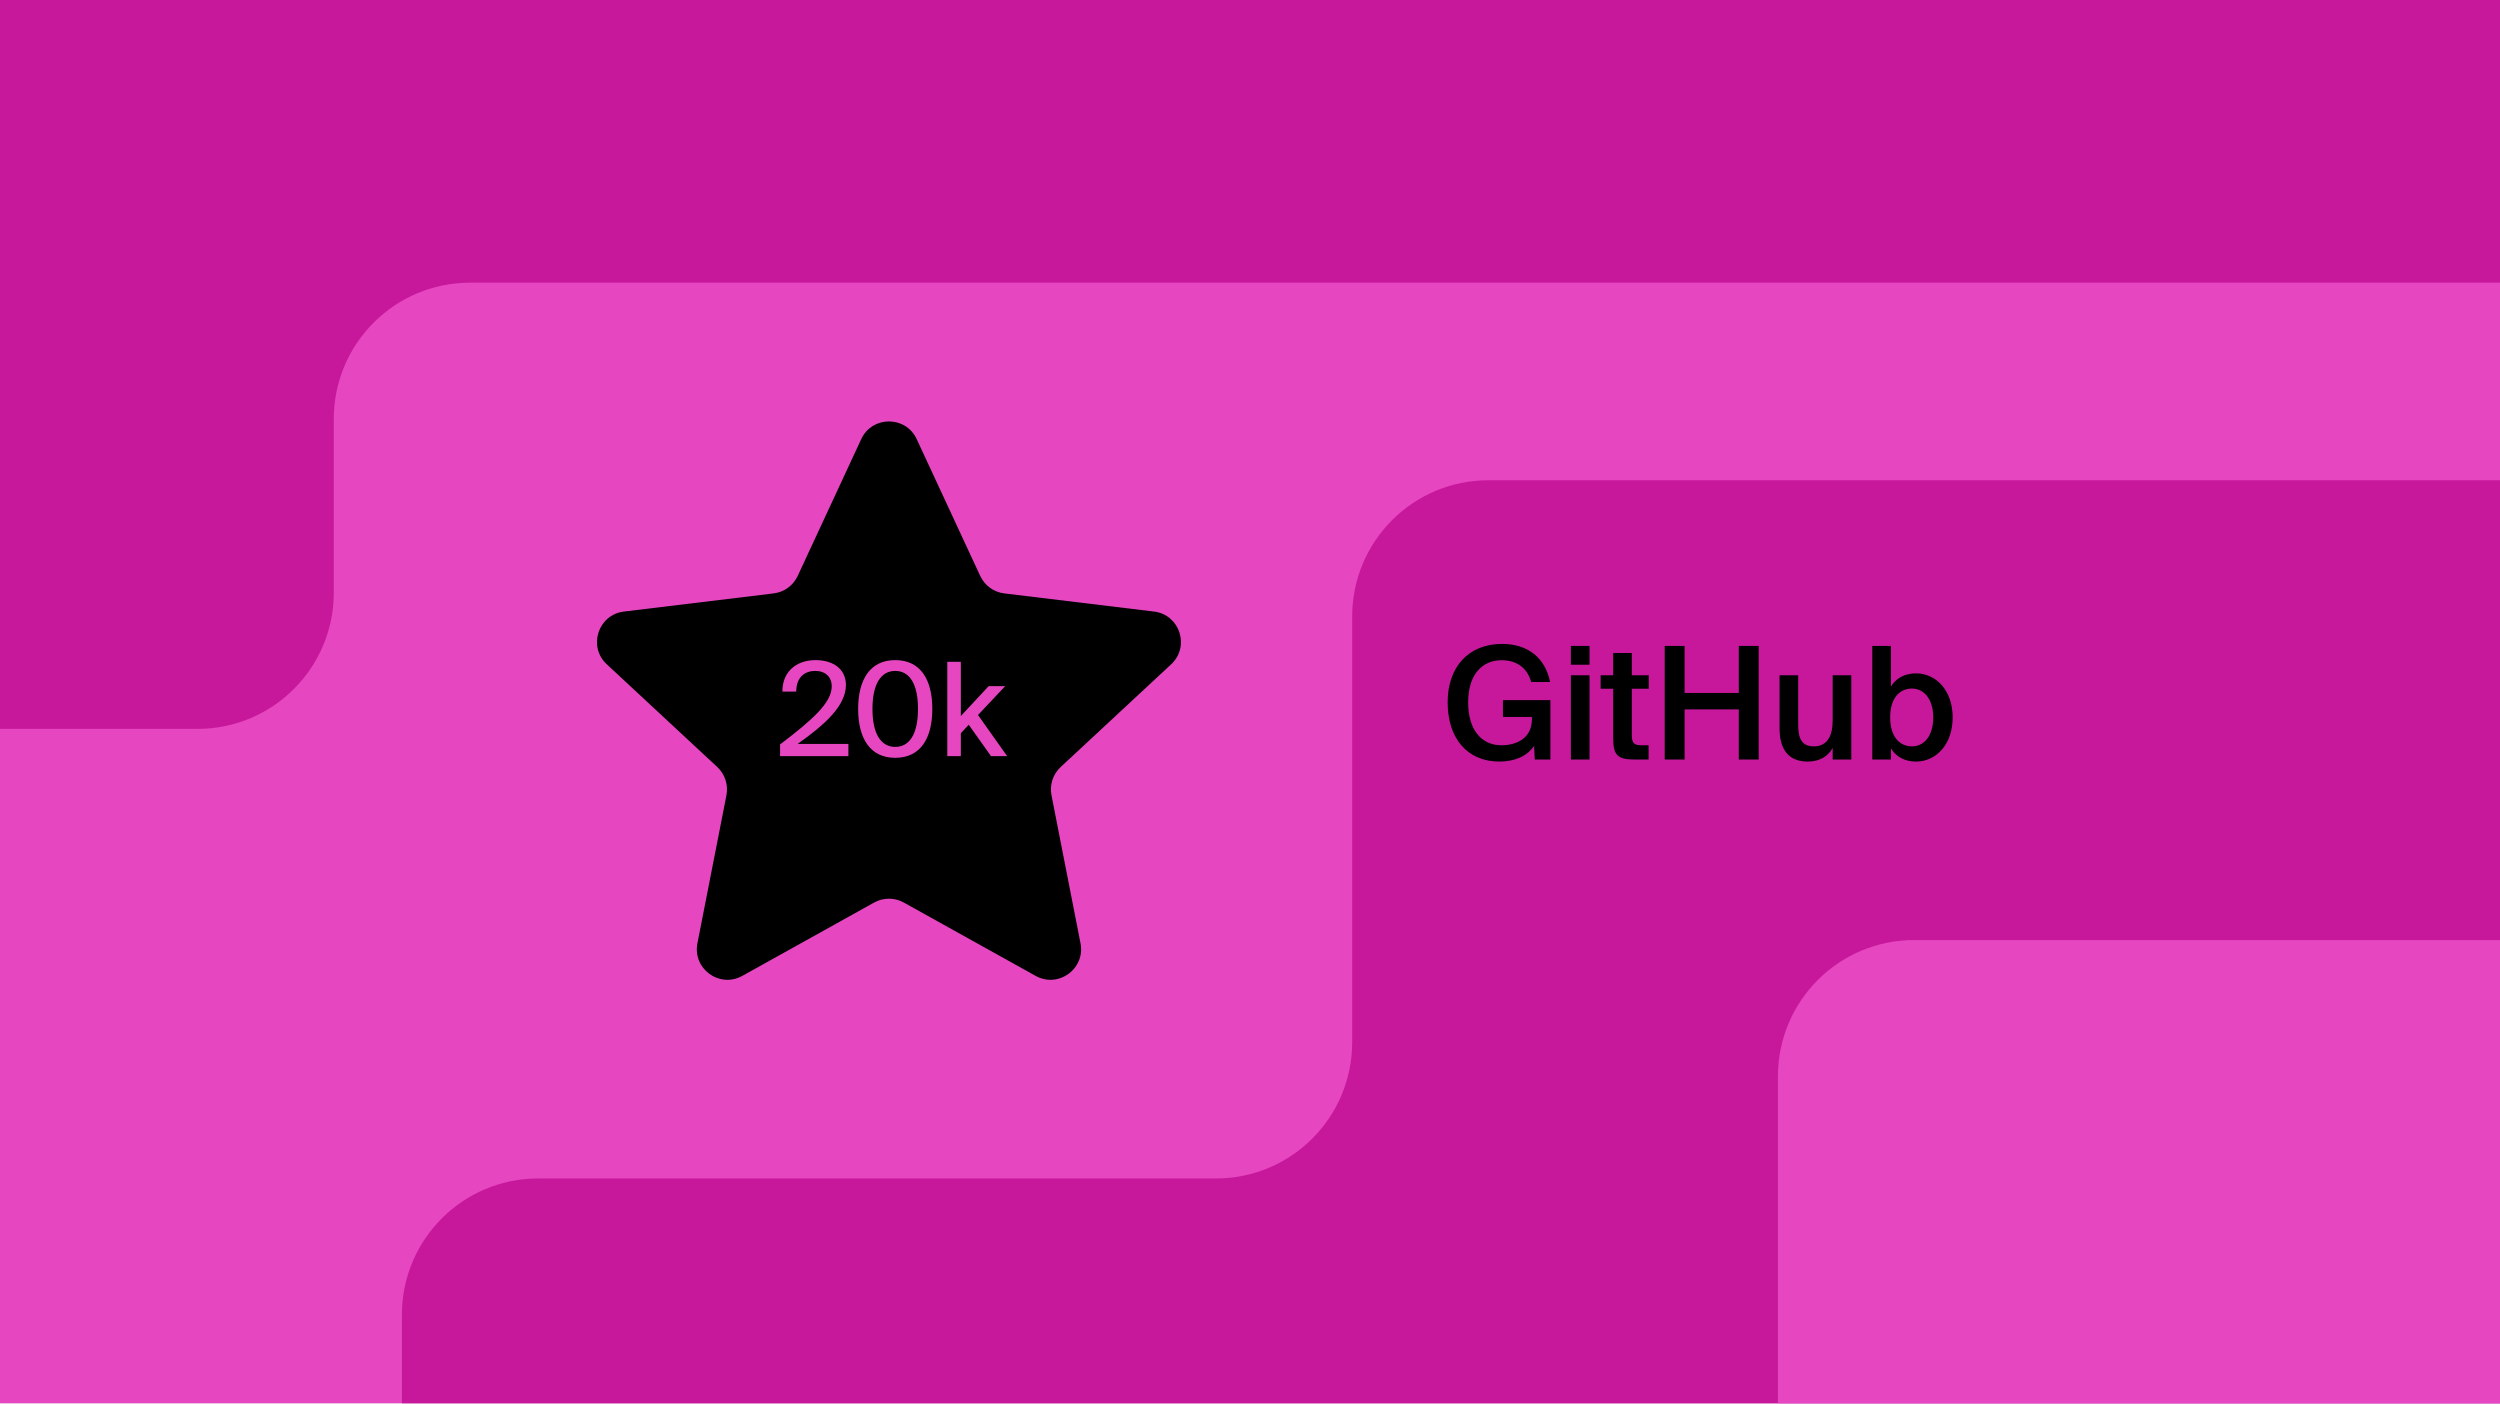
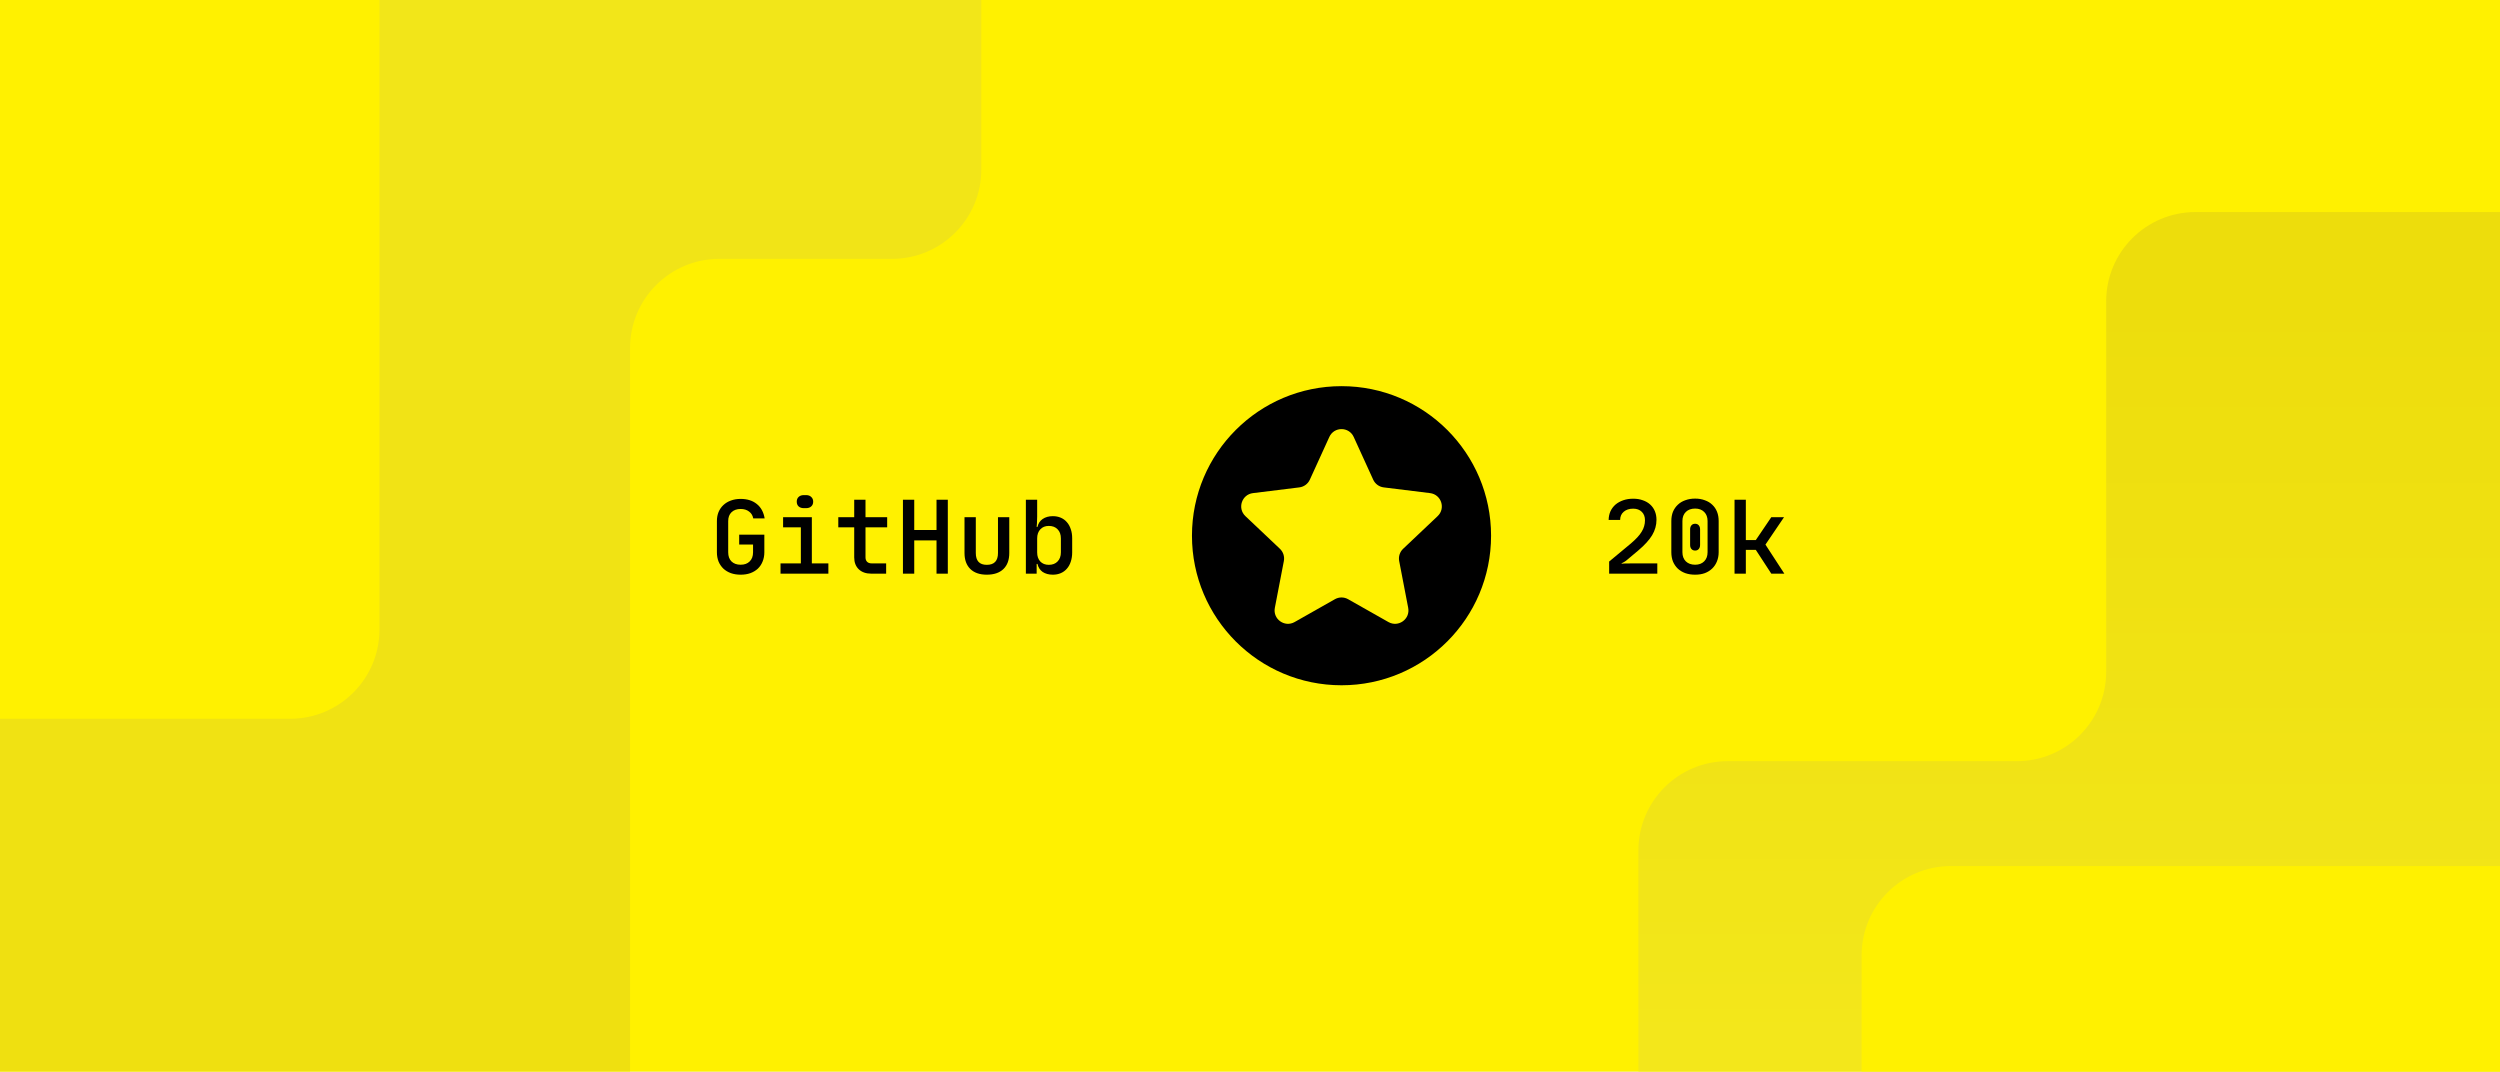
- <svg xmlns="http://www.w3.org/2000/svg" width="367" height="206" fill="none" viewBox="0 0 367 206">
-   <g clip-path="url(#clip0_3649_9441)">
-     <rect width="367" height="206" fill="#E646C0" />
-     <path fill="#C7189C" d="M79 173L178.5 173C189.546 173 198.5 164.046 198.5 153L198.5 90.5C198.5 79.454 207.455 70.5 218.5 70.5L382 70.5L382 206L59 206L59 193C59 181.954 67.954 173 79 173Z" />
-     <path fill="#000" d="M126.429 64.464C128.038 61 132.962 61 134.571 64.464L143.897 84.546C144.551 85.955 145.887 86.925 147.428 87.112L169.409 89.776C173.201 90.235 174.722 94.919 171.925 97.519L155.708 112.595C154.571 113.652 154.061 115.222 154.359 116.745L158.618 138.474C159.353 142.222 155.369 145.116 152.032 143.26L132.682 132.495C131.325 131.74 129.675 131.74 128.318 132.495L108.968 143.26C105.631 145.116 101.647 142.222 102.382 138.474L106.641 116.745C106.939 115.222 106.429 113.652 105.292 112.595L89.075 97.519C86.278 94.919 87.799 90.235 91.591 89.776L113.572 87.112C115.114 86.925 116.449 85.955 117.103 84.546L126.429 64.464Z" />
-     <path fill="#E646C0" d="M124.18 100.552C124.18 103.589 121.124 106.359 117.094 109.205H124.543V111H114.516V109.281C119.272 105.671 122.098 103.15 122.098 100.762C122.098 99.368 121.163 98.49 119.673 98.49C118.259 98.49 116.903 99.292 116.884 101.526H114.86C114.821 98.757 116.75 96.904 119.73 96.904C122.289 96.904 124.18 98.203 124.18 100.552ZM125.976 104.067C125.976 99.75 127.733 96.904 131.419 96.904C135.125 96.904 136.863 99.75 136.863 104.067C136.863 108.402 135.125 111.248 131.419 111.248C127.733 111.248 125.976 108.402 125.976 104.067ZM134.762 104.067C134.762 100.399 133.52 98.49 131.419 98.49C129.337 98.49 128.077 100.399 128.077 104.067C128.077 107.753 129.337 109.644 131.419 109.644C133.52 109.644 134.762 107.753 134.762 104.067ZM141.049 97.153V105.117L145.137 100.724H147.562L143.57 104.964L147.849 111H145.48L142.214 106.397L141.049 107.638V111H139.063V97.153H141.049Z" />
-     <path fill="#000" d="M220.516 94.526C224.265 94.526 226.841 96.55 227.554 100.115H224.771C224.219 98.068 222.655 96.918 220.447 96.918C217.595 96.918 215.525 99.011 215.525 103.105C215.525 107.153 217.48 109.407 220.424 109.407C222.402 109.407 224.886 108.533 224.886 105.566V105.244H220.631V102.783H227.6V111.5H225.3L225.208 109.499C224.219 110.971 222.402 111.799 220.102 111.799C215.364 111.799 212.512 108.349 212.512 103.105C212.512 97.93 215.548 94.526 220.516 94.526ZM230.605 94.825H233.342V97.585H230.605V94.825ZM230.605 99.126H233.342V111.5H230.605V99.126ZM236.814 99.126V95.86H239.551V99.126H242.035V101.104H239.551V107.843C239.551 109.108 239.85 109.407 241.023 109.407H242.012V111.5H239.988C237.343 111.5 236.814 110.787 236.814 108.257V101.104H234.974V99.126H236.814ZM255.256 94.825H258.177V111.5H255.256V104.14H247.298V111.5H244.377V94.825H247.298V101.725H255.256V94.825ZM269.035 111.5V109.798C268.322 111.086 267.057 111.799 265.378 111.799C262.434 111.799 261.238 109.867 261.238 106.923V99.126H263.975V106.256C263.975 107.935 264.205 109.568 266.252 109.568C268.299 109.568 269.035 107.958 269.035 105.727V99.126H271.772V111.5H269.035ZM277.476 105.313C277.476 108.165 278.879 109.568 280.673 109.568C282.513 109.568 283.801 107.958 283.801 105.313C283.801 102.737 282.513 101.081 280.673 101.081C278.879 101.081 277.476 102.461 277.476 105.313ZM274.854 94.825H277.591V100.782C278.327 99.563 279.615 98.85 281.271 98.85C284.215 98.85 286.653 101.357 286.653 105.313C286.653 109.292 284.215 111.799 281.271 111.799C279.615 111.799 278.327 111.086 277.591 109.867V111.5H274.854V94.825Z" />
-     <path fill="#C7189C" d="M417.5 21.5L417.5 -1L-5 -1L-5 107L29 107C40.046 107 49 98.046 49 87L49 61.5C49 50.454 57.954 41.5 69 41.5L397.5 41.5C408.546 41.5 417.5 32.546 417.5 21.5Z" />
-     <path fill="#E646C0" d="M281 138L405.081 138L452 138C463.046 138 472 146.954 472 158L472 343C472 354.046 463.046 363 452 363L281 363C269.954 363 261 354.046 261 343L261 158C261 146.954 269.954 138 281 138Z" />
+ <svg xmlns="http://www.w3.org/2000/svg" width="560" height="240" viewBox="0 0 560 240" fill="none">
+   <g clip-path="url(#clip0_4723_13166)">
+     <rect width="560" height="240" fill="#FFF100" />
+     <g clip-path="url(#clip1_4723_13166)">
+       <rect width="560" height="240" fill="#FFF100" />
+       <path d="M387 170.5L451.783 170.5C462.828 170.5 471.782 161.546 471.782 150.5L471.782 67.5C471.782 56.454 480.737 47.5 491.782 47.5L692.082 47.5C703.128 47.5 712.082 56.454 712.082 67.5L712.082 241.913C712.082 252.958 703.128 261.913 692.082 261.913L387 261.913C375.954 261.913 367 252.958 367 241.913L367 190.5C367 179.454 375.954 170.5 387 170.5Z" fill="url(#paint0_linear_4723_13166)" />
+       <path d="M141.127 314L141.127 77.984C141.127 66.938 150.081 57.984 161.127 57.984L199.812 57.984C210.857 57.984 219.812 49.03 219.812 37.984L219.812 -87C219.812 -98.046 210.857 -107 199.812 -107L-54 -107C-65.046 -107 -74 -98.046 -74 -87L-74 314C-74 325.046 -65.046 334 -54 334L121.127 334C132.173 334 141.127 325.046 141.127 314Z" fill="url(#paint1_linear_4723_13166)" />
+       <rect x="417" y="194" width="546" height="169" rx="20" fill="#FFF100" />
+       <rect x="-513" y="-43" width="598" height="204" rx="20" fill="#FFF100" />
+     </g>
+     <path d="M160.587 123.716V116.724C160.587 115.973 160.71 115.298 160.955 114.7C161.216 114.087 161.576 113.565 162.036 113.136C162.511 112.691 163.071 112.354 163.715 112.124C164.374 111.879 165.103 111.756 165.9 111.756C167.387 111.756 168.599 112.139 169.534 112.906C170.469 113.657 171.052 114.731 171.282 116.126H168.729C168.606 115.467 168.292 114.953 167.786 114.585C167.295 114.202 166.667 114.01 165.9 114.01C165.041 114.01 164.359 114.255 163.853 114.746C163.362 115.221 163.117 115.881 163.117 116.724V123.716C163.117 124.59 163.362 125.272 163.853 125.763C164.359 126.254 165.041 126.499 165.9 126.499C166.759 126.499 167.433 126.254 167.924 125.763C168.43 125.272 168.683 124.59 168.683 123.716V121.968H165.578V119.76H171.213V123.716C171.213 124.467 171.083 125.157 170.822 125.786C170.577 126.399 170.224 126.928 169.764 127.373C169.304 127.802 168.744 128.14 168.085 128.385C167.441 128.615 166.713 128.73 165.9 128.73C165.103 128.73 164.374 128.615 163.715 128.385C163.056 128.14 162.496 127.802 162.036 127.373C161.576 126.928 161.216 126.399 160.955 125.786C160.71 125.157 160.587 124.467 160.587 123.716ZM174.838 126.2H179.392V118.127H175.413V115.85H181.853V126.2H185.556V128.5H174.838V126.2ZM178.472 112.377C178.472 111.932 178.61 111.58 178.886 111.319C179.177 111.043 179.561 110.905 180.036 110.905H180.588C181.063 110.905 181.439 111.043 181.715 111.319C182.006 111.58 182.152 111.932 182.152 112.377C182.152 112.822 182.006 113.174 181.715 113.435C181.439 113.696 181.056 113.826 180.565 113.826H180.036C179.561 113.826 179.177 113.696 178.886 113.435C178.61 113.174 178.472 112.822 178.472 112.377ZM187.778 115.85H191.343V111.94H193.873V115.85H198.726V118.127H193.873V124.866C193.873 125.28 193.996 125.61 194.241 125.855C194.486 126.085 194.831 126.2 195.276 126.2H198.496V128.5H195.161C193.98 128.5 193.045 128.17 192.355 127.511C191.68 126.852 191.343 125.97 191.343 124.866V118.127H187.778V115.85ZM202.259 128.5V111.94H204.789V118.725H209.78V111.94H212.31V128.5H209.78V121.048H204.789V128.5H202.259ZM218.58 115.85V123.877C218.58 125.64 219.4 126.522 221.041 126.522C222.712 126.522 223.548 125.64 223.548 123.877V115.85H226.078V123.877C226.078 125.426 225.641 126.622 224.767 127.465C223.893 128.308 222.651 128.73 221.041 128.73C219.462 128.73 218.235 128.308 217.361 127.465C216.487 126.606 216.05 125.41 216.05 123.877V115.85H218.58ZM229.795 111.94H232.325V115.689C232.325 115.904 232.317 116.149 232.302 116.425C232.302 116.701 232.294 116.962 232.279 117.207C232.248 117.483 232.225 117.759 232.21 118.035H232.394C232.563 117.268 232.946 116.678 233.544 116.264C234.157 115.835 234.924 115.62 235.844 115.62C236.488 115.62 237.078 115.735 237.615 115.965C238.152 116.195 238.604 116.525 238.972 116.954C239.355 117.383 239.647 117.905 239.846 118.518C240.061 119.116 240.168 119.798 240.168 120.565V123.739C240.168 124.506 240.061 125.203 239.846 125.832C239.647 126.445 239.355 126.967 238.972 127.396C238.604 127.825 238.152 128.155 237.615 128.385C237.078 128.615 236.488 128.73 235.844 128.73C234.924 128.73 234.157 128.523 233.544 128.109C232.946 127.68 232.563 127.082 232.394 126.315H232.21V128.5H229.795V111.94ZM232.325 123.739C232.325 124.582 232.555 125.257 233.015 125.763C233.49 126.269 234.127 126.522 234.924 126.522C235.767 126.522 236.427 126.269 236.902 125.763C237.393 125.257 237.638 124.575 237.638 123.716V120.611C237.638 119.737 237.393 119.055 236.902 118.564C236.427 118.058 235.767 117.805 234.924 117.805C234.142 117.805 233.513 118.058 233.038 118.564C232.563 119.07 232.325 119.752 232.325 120.611V123.739Z" fill="black" />
+     <circle cx="300.5" cy="120" r="33.5" fill="black" />
+     <path d="M297.771 97.874C298.838 95.534 302.162 95.534 303.229 97.874L307.595 107.444C308.027 108.393 308.922 109.049 309.957 109.176L320.335 110.457C322.853 110.768 323.873 113.869 322.03 115.613L314.301 122.929C313.557 123.634 313.223 124.669 313.417 125.675L315.436 136.162C315.92 138.675 313.238 140.601 311.011 139.34L301.979 134.223C301.061 133.703 299.939 133.703 299.021 134.223L289.989 139.34C287.762 140.601 285.08 138.675 285.564 136.162L287.583 125.675C287.777 124.669 287.443 123.634 286.699 122.929L278.97 115.613C277.127 113.869 278.147 110.768 280.665 110.457L291.043 109.176C292.078 109.049 292.973 108.393 293.405 107.444L297.771 97.874Z" fill="#FFF100" />
+     <path d="M360.334 116.471C360.349 115.75 360.487 115.099 360.748 114.516C361.024 113.933 361.4 113.435 361.875 113.021C362.366 112.607 362.948 112.285 363.623 112.055C364.298 111.825 365.041 111.71 365.854 111.71C366.636 111.71 367.341 111.825 367.97 112.055C368.614 112.27 369.166 112.584 369.626 112.998C370.086 113.412 370.439 113.91 370.684 114.493C370.929 115.076 371.052 115.727 371.052 116.448C371.052 117.644 370.73 118.786 370.086 119.875C369.442 120.948 368.415 122.083 367.004 123.279L364.428 125.441C364.305 125.548 364.175 125.648 364.037 125.74C363.899 125.817 363.769 125.893 363.646 125.97C363.508 126.047 363.37 126.116 363.232 126.177V126.269C363.462 126.254 363.692 126.238 363.922 126.223C364.137 126.223 364.367 126.223 364.612 126.223C364.857 126.208 365.087 126.2 365.302 126.2H371.236V128.5H360.449V125.786L365.348 121.715C365.9 121.24 366.375 120.787 366.774 120.358C367.173 119.929 367.495 119.507 367.74 119.093C368.001 118.679 368.185 118.265 368.292 117.851C368.415 117.437 368.476 117 368.476 116.54C368.476 115.743 368.238 115.114 367.763 114.654C367.288 114.179 366.644 113.941 365.831 113.941C364.957 113.941 364.252 114.171 363.715 114.631C363.178 115.091 362.91 115.704 362.91 116.471H360.334ZM374.378 116.701C374.378 115.934 374.501 115.244 374.746 114.631C375.007 114.018 375.367 113.496 375.827 113.067C376.287 112.622 376.847 112.285 377.506 112.055C378.165 111.81 378.901 111.687 379.714 111.687C380.511 111.687 381.232 111.81 381.876 112.055C382.535 112.285 383.095 112.622 383.555 113.067C384.015 113.496 384.368 114.018 384.613 114.631C384.858 115.244 384.981 115.934 384.981 116.701V123.693C384.981 124.444 384.851 125.134 384.59 125.763C384.345 126.376 383.992 126.905 383.532 127.35C383.072 127.795 382.52 128.14 381.876 128.385C381.232 128.615 380.511 128.73 379.714 128.73C378.901 128.73 378.165 128.615 377.506 128.385C376.847 128.14 376.287 127.802 375.827 127.373C375.367 126.928 375.007 126.399 374.746 125.786C374.501 125.157 374.378 124.46 374.378 123.693V116.701ZM376.862 123.693C376.862 124.552 377.115 125.234 377.621 125.74C378.142 126.246 378.84 126.499 379.714 126.499C380.557 126.499 381.232 126.246 381.738 125.74C382.244 125.234 382.497 124.552 382.497 123.693V116.701C382.497 115.858 382.244 115.183 381.738 114.677C381.232 114.171 380.557 113.918 379.714 113.918C378.84 113.918 378.142 114.171 377.621 114.677C377.115 115.183 376.862 115.858 376.862 116.701V123.693ZM378.587 118.564C378.587 118.196 378.687 117.897 378.886 117.667C379.085 117.437 379.361 117.322 379.714 117.322C380.051 117.322 380.32 117.437 380.519 117.667C380.718 117.897 380.818 118.196 380.818 118.564V122.083C380.818 122.451 380.718 122.75 380.519 122.98C380.32 123.21 380.051 123.325 379.714 123.325C379.361 123.325 379.085 123.21 378.886 122.98C378.687 122.75 378.587 122.451 378.587 122.083V118.564ZM388.537 111.94H391.067V120.979H393.298L396.771 115.85H399.623L395.46 121.991L399.692 128.5H396.771L393.298 123.164H391.067V128.5H388.537V111.94Z" fill="black" />
  </g>
  <defs>
-     <clipPath id="clip0_3649_9441">
-       <rect width="367" height="206" fill="#fff" />
+     <linearGradient id="paint0_linear_4723_13166" x1="400.322" y1="65.999" x2="400.322" y2="234.499" gradientUnits="userSpaceOnUse">
+       <stop stop-color="#EDDD0C" />
+       <stop offset="1" stop-color="#F3E71B" />
+     </linearGradient>
+     <linearGradient id="paint1_linear_4723_13166" x1="72.906" y1="349.513" x2="72.906" y2="-53.814" gradientUnits="userSpaceOnUse">
+       <stop stop-color="#EDDD0C" />
+       <stop offset="1" stop-color="#F3E71B" />
+     </linearGradient>
+     <clipPath id="clip0_4723_13166">
+       <rect width="560" height="240" fill="white" />
+     </clipPath>
+     <clipPath id="clip1_4723_13166">
+       <rect width="560" height="240" fill="white" />
    </clipPath>
  </defs>
</svg>
